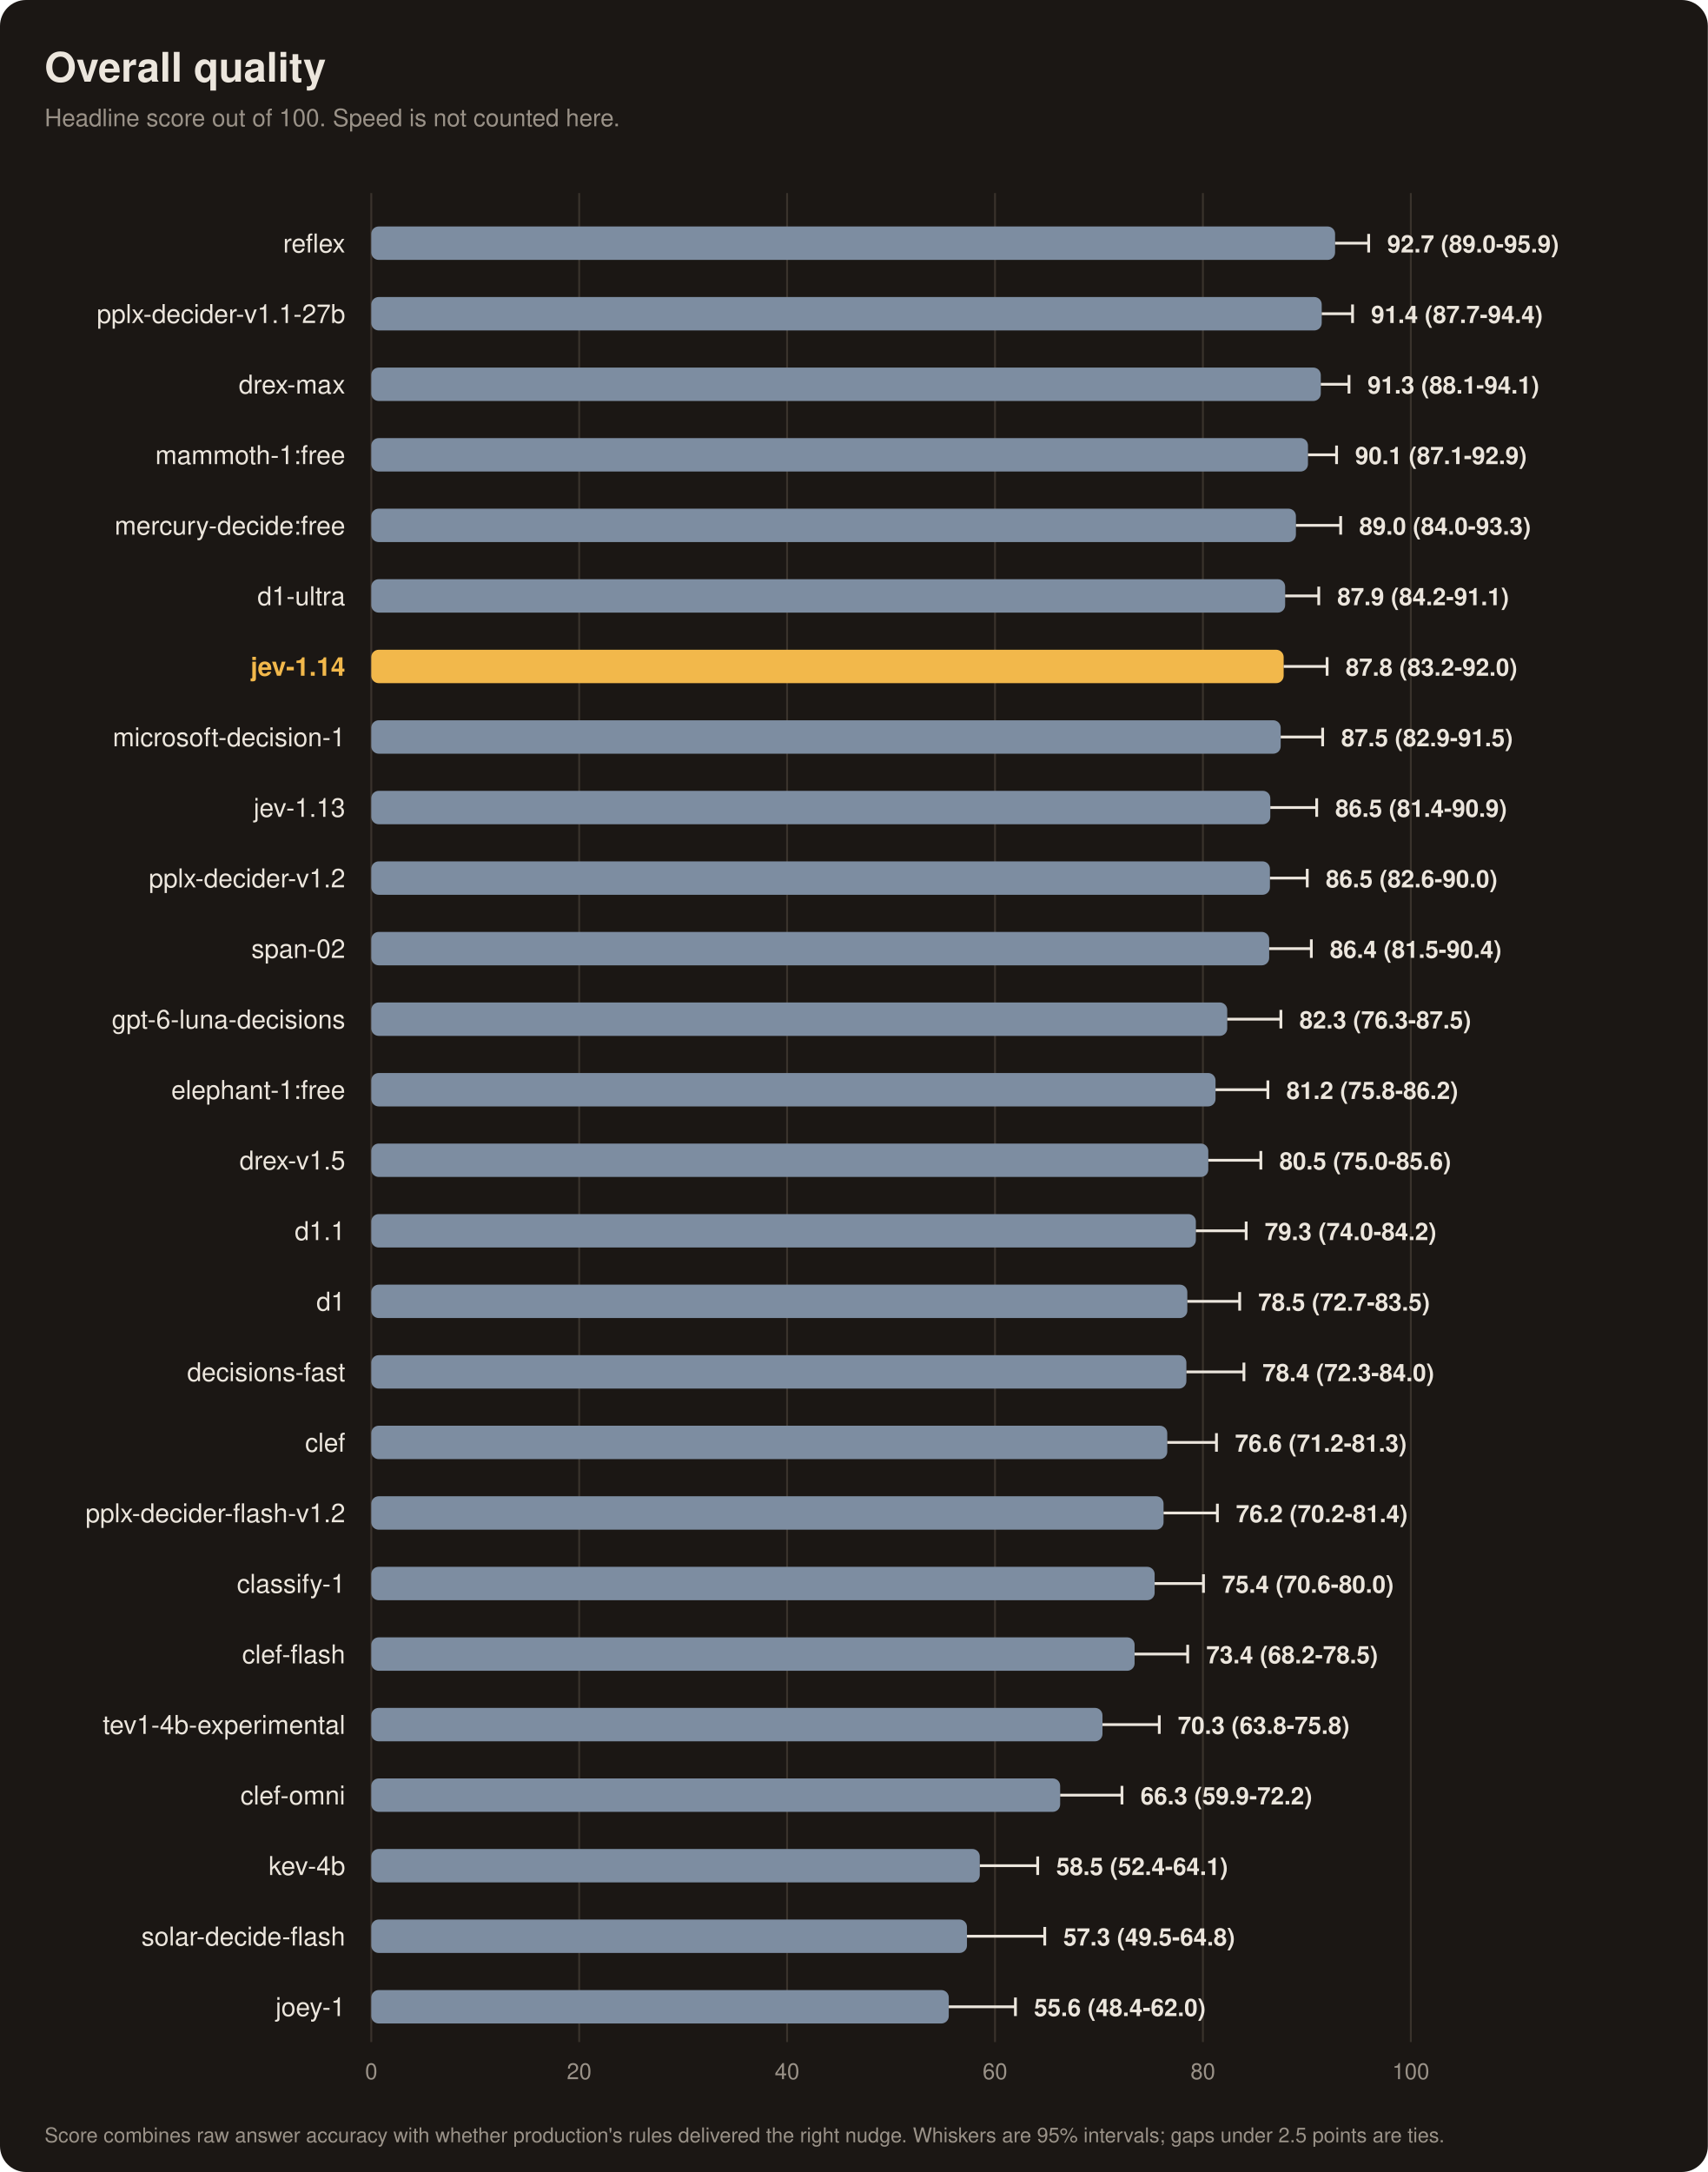
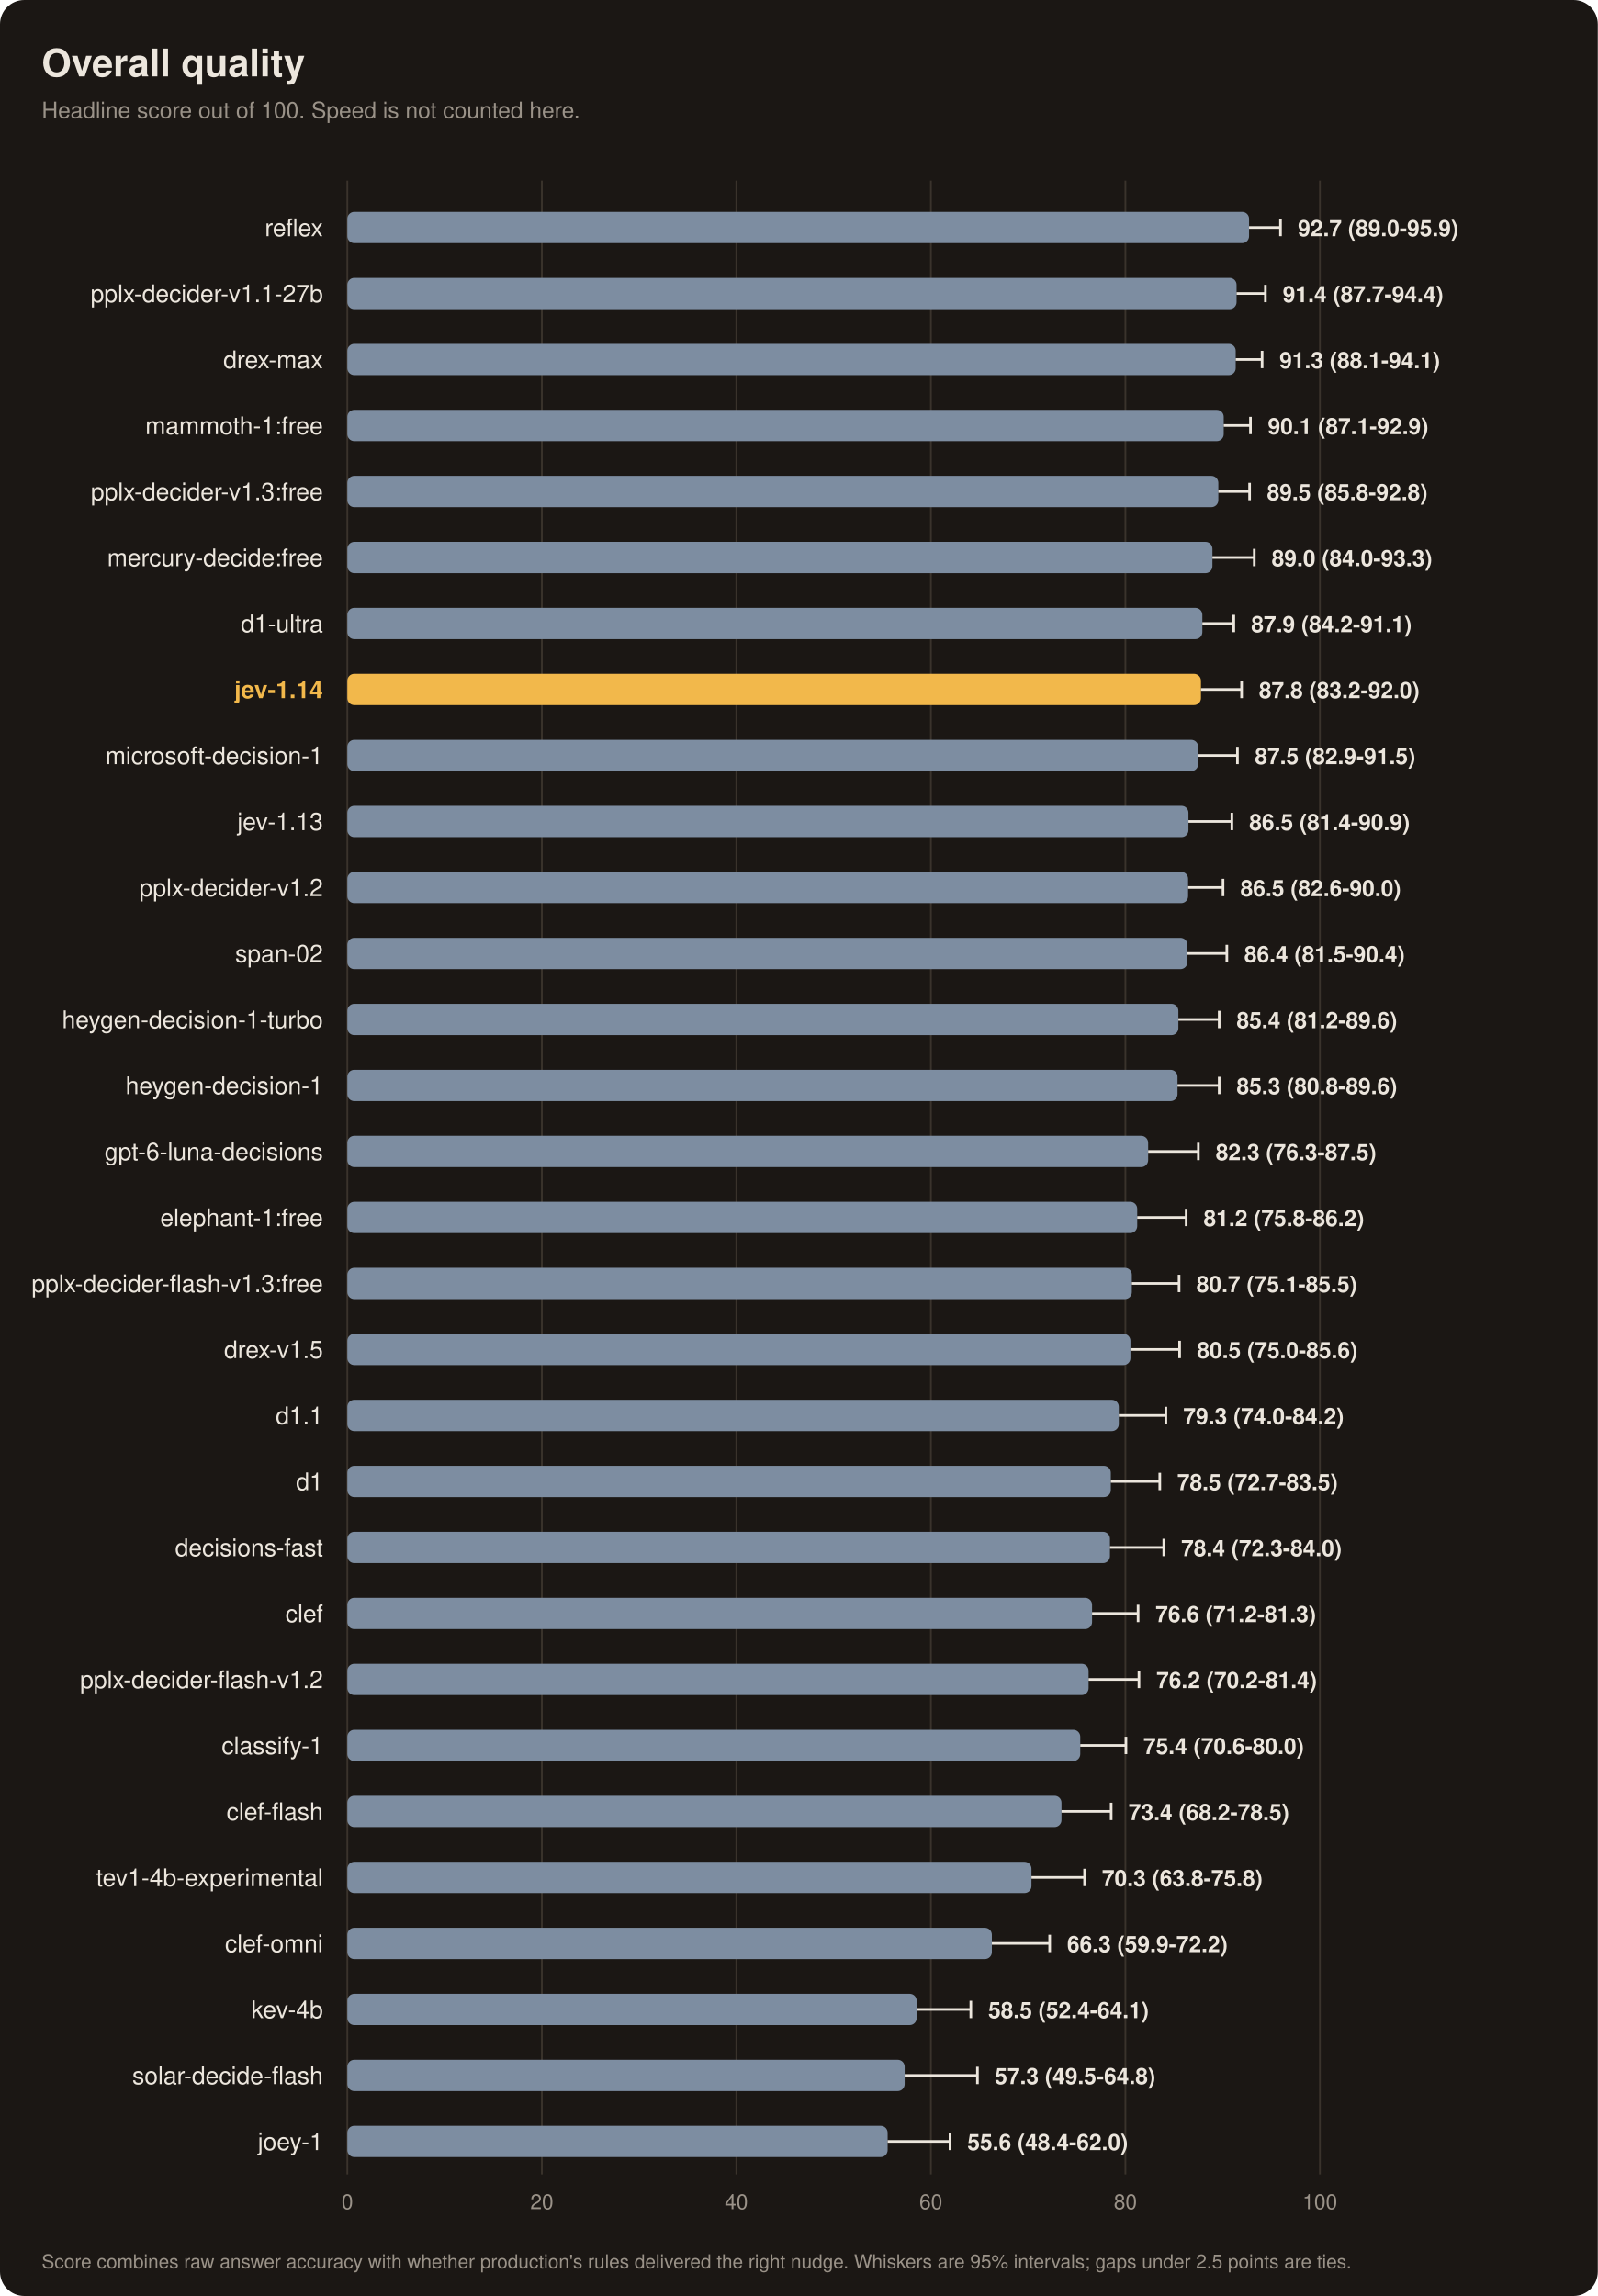
- <svg xmlns="http://www.w3.org/2000/svg" viewBox="0 0 920 1170" width="920" role="img" aria-label="Overall quality" font-family="-apple-system,BlinkMacSystemFont,'Segoe UI',Helvetica,Arial,sans-serif">
-   <rect width="920" height="1170" rx="14" fill="#1b1714" />
+ <svg xmlns="http://www.w3.org/2000/svg" viewBox="0 0 920 1322" width="920" role="img" aria-label="Overall quality" font-family="-apple-system,BlinkMacSystemFont,'Segoe UI',Helvetica,Arial,sans-serif">
+   <rect width="920" height="1322" rx="14" fill="#1b1714" />
  <text x="24.0" y="44.0" font-size="22" font-weight="700" fill="#ece6dd" text-anchor="start">Overall quality</text>
  <text x="24.0" y="68.0" font-size="13" font-weight="400" fill="#9a9288" text-anchor="start">Headline score out of 100. Speed is not counted here.</text>
-   <line x1="200.0" y1="104.0" x2="200.0" y2="1100.0" stroke="#3a332c" stroke-width="1.0" />
-   <text x="200.0" y="1120.0" font-size="12" font-weight="400" fill="#9a9288" text-anchor="middle">0</text>
-   <line x1="312.0" y1="104.0" x2="312.0" y2="1100.0" stroke="#3a332c" stroke-width="1.0" />
-   <text x="312.0" y="1120.0" font-size="12" font-weight="400" fill="#9a9288" text-anchor="middle">20</text>
-   <line x1="424.0" y1="104.0" x2="424.0" y2="1100.0" stroke="#3a332c" stroke-width="1.0" />
-   <text x="424.0" y="1120.0" font-size="12" font-weight="400" fill="#9a9288" text-anchor="middle">40</text>
-   <line x1="536.0" y1="104.0" x2="536.0" y2="1100.0" stroke="#3a332c" stroke-width="1.0" />
-   <text x="536.0" y="1120.0" font-size="12" font-weight="400" fill="#9a9288" text-anchor="middle">60</text>
-   <line x1="648.0" y1="104.0" x2="648.0" y2="1100.0" stroke="#3a332c" stroke-width="1.0" />
-   <text x="648.0" y="1120.0" font-size="12" font-weight="400" fill="#9a9288" text-anchor="middle">80</text>
-   <line x1="760.0" y1="104.0" x2="760.0" y2="1100.0" stroke="#3a332c" stroke-width="1.0" />
-   <text x="760.0" y="1120.0" font-size="12" font-weight="400" fill="#9a9288" text-anchor="middle">100</text>
+   <line x1="200.0" y1="104.0" x2="200.0" y2="1252.0" stroke="#3a332c" stroke-width="1.0" />
+   <text x="200.0" y="1272.0" font-size="12" font-weight="400" fill="#9a9288" text-anchor="middle">0</text>
+   <line x1="312.0" y1="104.0" x2="312.0" y2="1252.0" stroke="#3a332c" stroke-width="1.0" />
+   <text x="312.0" y="1272.0" font-size="12" font-weight="400" fill="#9a9288" text-anchor="middle">20</text>
+   <line x1="424.0" y1="104.0" x2="424.0" y2="1252.0" stroke="#3a332c" stroke-width="1.0" />
+   <text x="424.0" y="1272.0" font-size="12" font-weight="400" fill="#9a9288" text-anchor="middle">40</text>
+   <line x1="536.0" y1="104.0" x2="536.0" y2="1252.0" stroke="#3a332c" stroke-width="1.0" />
+   <text x="536.0" y="1272.0" font-size="12" font-weight="400" fill="#9a9288" text-anchor="middle">60</text>
+   <line x1="648.0" y1="104.0" x2="648.0" y2="1252.0" stroke="#3a332c" stroke-width="1.0" />
+   <text x="648.0" y="1272.0" font-size="12" font-weight="400" fill="#9a9288" text-anchor="middle">80</text>
+   <line x1="760.0" y1="104.0" x2="760.0" y2="1252.0" stroke="#3a332c" stroke-width="1.0" />
+   <text x="760.0" y="1272.0" font-size="12" font-weight="400" fill="#9a9288" text-anchor="middle">100</text>
  <text x="186.0" y="136.0" font-size="14" font-weight="500" fill="#ece6dd" text-anchor="end">reflex</text>
  <rect x="200.0" y="122.0" width="519.2" height="18.0" rx="4.0" fill="#7d8da1" />
  <line x1="719.2" y1="131.0" x2="737.3" y2="131.0" stroke="#ece6dd" stroke-width="1.5" />
  <line x1="737.3" y1="126.0" x2="737.3" y2="136.0" stroke="#ece6dd" stroke-width="1.5" />
  <text x="747.3" y="136.0" font-size="13" font-weight="600" fill="#ece6dd" text-anchor="start">92.7  (89.0-95.9)</text>
  <text x="186.0" y="174.0" font-size="14" font-weight="500" fill="#ece6dd" text-anchor="end">pplx-decider-v1.1-27b</text>
  <rect x="200.0" y="160.0" width="512.0" height="18.0" rx="4.0" fill="#7d8da1" />
  <line x1="712.0" y1="169.0" x2="728.6" y2="169.0" stroke="#ece6dd" stroke-width="1.5" />
  <line x1="728.6" y1="164.0" x2="728.6" y2="174.0" stroke="#ece6dd" stroke-width="1.5" />
  <text x="738.6" y="174.0" font-size="13" font-weight="600" fill="#ece6dd" text-anchor="start">91.4  (87.7-94.4)</text>
  <text x="186.0" y="212.0" font-size="14" font-weight="500" fill="#ece6dd" text-anchor="end">drex-max</text>
  <rect x="200.0" y="198.0" width="511.5" height="18.0" rx="4.0" fill="#7d8da1" />
  <line x1="711.5" y1="207.0" x2="726.7" y2="207.0" stroke="#ece6dd" stroke-width="1.5" />
  <line x1="726.7" y1="202.0" x2="726.7" y2="212.0" stroke="#ece6dd" stroke-width="1.5" />
  <text x="736.7" y="212.0" font-size="13" font-weight="600" fill="#ece6dd" text-anchor="start">91.3  (88.1-94.1)</text>
  <text x="186.0" y="250.0" font-size="14" font-weight="500" fill="#ece6dd" text-anchor="end">mammoth-1:free</text>
  <rect x="200.0" y="236.0" width="504.6" height="18.0" rx="4.0" fill="#7d8da1" />
  <line x1="704.6" y1="245.0" x2="720.0" y2="245.0" stroke="#ece6dd" stroke-width="1.5" />
  <line x1="720.0" y1="240.0" x2="720.0" y2="250.0" stroke="#ece6dd" stroke-width="1.5" />
  <text x="730.0" y="250.0" font-size="13" font-weight="600" fill="#ece6dd" text-anchor="start">90.1  (87.1-92.9)</text>
-   <text x="186.0" y="288.0" font-size="14" font-weight="500" fill="#ece6dd" text-anchor="end">mercury-decide:free</text>
-   <rect x="200.0" y="274.0" width="498.1" height="18.0" rx="4.0" fill="#7d8da1" />
-   <line x1="698.1" y1="283.0" x2="722.2" y2="283.0" stroke="#ece6dd" stroke-width="1.5" />
-   <line x1="722.2" y1="278.0" x2="722.2" y2="288.0" stroke="#ece6dd" stroke-width="1.5" />
-   <text x="732.2" y="288.0" font-size="13" font-weight="600" fill="#ece6dd" text-anchor="start">89.0  (84.0-93.3)</text>
-   <text x="186.0" y="326.0" font-size="14" font-weight="500" fill="#ece6dd" text-anchor="end">d1-ultra</text>
-   <rect x="200.0" y="312.0" width="492.3" height="18.0" rx="4.0" fill="#7d8da1" />
-   <line x1="692.3" y1="321.0" x2="710.4" y2="321.0" stroke="#ece6dd" stroke-width="1.5" />
-   <line x1="710.4" y1="316.0" x2="710.4" y2="326.0" stroke="#ece6dd" stroke-width="1.5" />
-   <text x="720.4" y="326.0" font-size="13" font-weight="600" fill="#ece6dd" text-anchor="start">87.9  (84.2-91.1)</text>
-   <text x="186.0" y="364.0" font-size="14" font-weight="700" fill="#f2b84b" text-anchor="end">jev-1.14</text>
-   <rect x="200.0" y="350.0" width="491.5" height="18.0" rx="4.0" fill="#f2b84b" />
-   <line x1="691.5" y1="359.0" x2="714.9" y2="359.0" stroke="#ece6dd" stroke-width="1.5" />
-   <line x1="714.9" y1="354.0" x2="714.9" y2="364.0" stroke="#ece6dd" stroke-width="1.5" />
-   <text x="724.9" y="364.0" font-size="13" font-weight="600" fill="#ece6dd" text-anchor="start">87.8  (83.2-92.0)</text>
-   <text x="186.0" y="402.0" font-size="14" font-weight="500" fill="#ece6dd" text-anchor="end">microsoft-decision-1</text>
-   <rect x="200.0" y="388.0" width="489.9" height="18.0" rx="4.0" fill="#7d8da1" />
-   <line x1="689.9" y1="397.0" x2="712.5" y2="397.0" stroke="#ece6dd" stroke-width="1.5" />
-   <line x1="712.5" y1="392.0" x2="712.5" y2="402.0" stroke="#ece6dd" stroke-width="1.5" />
-   <text x="722.5" y="402.0" font-size="13" font-weight="600" fill="#ece6dd" text-anchor="start">87.5  (82.9-91.5)</text>
-   <text x="186.0" y="440.0" font-size="14" font-weight="500" fill="#ece6dd" text-anchor="end">jev-1.13</text>
-   <rect x="200.0" y="426.0" width="484.3" height="18.0" rx="4.0" fill="#7d8da1" />
-   <line x1="684.3" y1="435.0" x2="709.3" y2="435.0" stroke="#ece6dd" stroke-width="1.5" />
-   <line x1="709.3" y1="430.0" x2="709.3" y2="440.0" stroke="#ece6dd" stroke-width="1.5" />
-   <text x="719.3" y="440.0" font-size="13" font-weight="600" fill="#ece6dd" text-anchor="start">86.5  (81.4-90.9)</text>
-   <text x="186.0" y="478.0" font-size="14" font-weight="500" fill="#ece6dd" text-anchor="end">pplx-decider-v1.2</text>
-   <rect x="200.0" y="464.0" width="484.1" height="18.0" rx="4.0" fill="#7d8da1" />
-   <line x1="684.1" y1="473.0" x2="704.2" y2="473.0" stroke="#ece6dd" stroke-width="1.5" />
-   <line x1="704.2" y1="468.0" x2="704.2" y2="478.0" stroke="#ece6dd" stroke-width="1.5" />
-   <text x="714.2" y="478.0" font-size="13" font-weight="600" fill="#ece6dd" text-anchor="start">86.5  (82.6-90.0)</text>
-   <text x="186.0" y="516.0" font-size="14" font-weight="500" fill="#ece6dd" text-anchor="end">span-02</text>
-   <rect x="200.0" y="502.0" width="483.7" height="18.0" rx="4.0" fill="#7d8da1" />
-   <line x1="683.7" y1="511.0" x2="706.4" y2="511.0" stroke="#ece6dd" stroke-width="1.5" />
-   <line x1="706.4" y1="506.0" x2="706.4" y2="516.0" stroke="#ece6dd" stroke-width="1.5" />
-   <text x="716.4" y="516.0" font-size="13" font-weight="600" fill="#ece6dd" text-anchor="start">86.4  (81.5-90.4)</text>
-   <text x="186.0" y="554.0" font-size="14" font-weight="500" fill="#ece6dd" text-anchor="end">gpt-6-luna-decisions</text>
-   <rect x="200.0" y="540.0" width="461.1" height="18.0" rx="4.0" fill="#7d8da1" />
-   <line x1="661.1" y1="549.0" x2="690.0" y2="549.0" stroke="#ece6dd" stroke-width="1.5" />
-   <line x1="690.0" y1="544.0" x2="690.0" y2="554.0" stroke="#ece6dd" stroke-width="1.5" />
-   <text x="700.0" y="554.0" font-size="13" font-weight="600" fill="#ece6dd" text-anchor="start">82.3  (76.3-87.5)</text>
-   <text x="186.0" y="592.0" font-size="14" font-weight="500" fill="#ece6dd" text-anchor="end">elephant-1:free</text>
-   <rect x="200.0" y="578.0" width="454.8" height="18.0" rx="4.0" fill="#7d8da1" />
-   <line x1="654.8" y1="587.0" x2="683.0" y2="587.0" stroke="#ece6dd" stroke-width="1.5" />
-   <line x1="683.0" y1="582.0" x2="683.0" y2="592.0" stroke="#ece6dd" stroke-width="1.5" />
-   <text x="693.0" y="592.0" font-size="13" font-weight="600" fill="#ece6dd" text-anchor="start">81.2  (75.8-86.2)</text>
-   <text x="186.0" y="630.0" font-size="14" font-weight="500" fill="#ece6dd" text-anchor="end">drex-v1.5</text>
-   <rect x="200.0" y="616.0" width="450.9" height="18.0" rx="4.0" fill="#7d8da1" />
-   <line x1="650.9" y1="625.0" x2="679.2" y2="625.0" stroke="#ece6dd" stroke-width="1.5" />
-   <line x1="679.2" y1="620.0" x2="679.2" y2="630.0" stroke="#ece6dd" stroke-width="1.5" />
-   <text x="689.2" y="630.0" font-size="13" font-weight="600" fill="#ece6dd" text-anchor="start">80.5  (75.0-85.6)</text>
-   <text x="186.0" y="668.0" font-size="14" font-weight="500" fill="#ece6dd" text-anchor="end">d1.1</text>
-   <rect x="200.0" y="654.0" width="444.2" height="18.0" rx="4.0" fill="#7d8da1" />
-   <line x1="644.2" y1="663.0" x2="671.3" y2="663.0" stroke="#ece6dd" stroke-width="1.5" />
-   <line x1="671.3" y1="658.0" x2="671.3" y2="668.0" stroke="#ece6dd" stroke-width="1.5" />
-   <text x="681.3" y="668.0" font-size="13" font-weight="600" fill="#ece6dd" text-anchor="start">79.3  (74.0-84.2)</text>
-   <text x="186.0" y="706.0" font-size="14" font-weight="500" fill="#ece6dd" text-anchor="end">d1</text>
-   <rect x="200.0" y="692.0" width="439.6" height="18.0" rx="4.0" fill="#7d8da1" />
-   <line x1="639.6" y1="701.0" x2="667.8" y2="701.0" stroke="#ece6dd" stroke-width="1.5" />
-   <line x1="667.8" y1="696.0" x2="667.8" y2="706.0" stroke="#ece6dd" stroke-width="1.5" />
-   <text x="677.8" y="706.0" font-size="13" font-weight="600" fill="#ece6dd" text-anchor="start">78.5  (72.7-83.5)</text>
-   <text x="186.0" y="744.0" font-size="14" font-weight="500" fill="#ece6dd" text-anchor="end">decisions-fast</text>
-   <rect x="200.0" y="730.0" width="439.1" height="18.0" rx="4.0" fill="#7d8da1" />
-   <line x1="639.1" y1="739.0" x2="670.1" y2="739.0" stroke="#ece6dd" stroke-width="1.5" />
-   <line x1="670.1" y1="734.0" x2="670.1" y2="744.0" stroke="#ece6dd" stroke-width="1.5" />
-   <text x="680.1" y="744.0" font-size="13" font-weight="600" fill="#ece6dd" text-anchor="start">78.4  (72.3-84.0)</text>
-   <text x="186.0" y="782.0" font-size="14" font-weight="500" fill="#ece6dd" text-anchor="end">clef</text>
-   <rect x="200.0" y="768.0" width="428.8" height="18.0" rx="4.0" fill="#7d8da1" />
-   <line x1="628.8" y1="777.0" x2="655.3" y2="777.0" stroke="#ece6dd" stroke-width="1.5" />
-   <line x1="655.3" y1="772.0" x2="655.3" y2="782.0" stroke="#ece6dd" stroke-width="1.5" />
-   <text x="665.3" y="782.0" font-size="13" font-weight="600" fill="#ece6dd" text-anchor="start">76.6  (71.2-81.3)</text>
-   <text x="186.0" y="820.0" font-size="14" font-weight="500" fill="#ece6dd" text-anchor="end">pplx-decider-flash-v1.2</text>
-   <rect x="200.0" y="806.0" width="426.8" height="18.0" rx="4.0" fill="#7d8da1" />
-   <line x1="626.8" y1="815.0" x2="655.8" y2="815.0" stroke="#ece6dd" stroke-width="1.5" />
-   <line x1="655.8" y1="810.0" x2="655.8" y2="820.0" stroke="#ece6dd" stroke-width="1.5" />
-   <text x="665.8" y="820.0" font-size="13" font-weight="600" fill="#ece6dd" text-anchor="start">76.2  (70.2-81.4)</text>
-   <text x="186.0" y="858.0" font-size="14" font-weight="500" fill="#ece6dd" text-anchor="end">classify-1</text>
-   <rect x="200.0" y="844.0" width="422.0" height="18.0" rx="4.0" fill="#7d8da1" />
-   <line x1="622.0" y1="853.0" x2="648.3" y2="853.0" stroke="#ece6dd" stroke-width="1.5" />
-   <line x1="648.3" y1="848.0" x2="648.3" y2="858.0" stroke="#ece6dd" stroke-width="1.5" />
-   <text x="658.3" y="858.0" font-size="13" font-weight="600" fill="#ece6dd" text-anchor="start">75.4  (70.6-80.0)</text>
-   <text x="186.0" y="896.0" font-size="14" font-weight="500" fill="#ece6dd" text-anchor="end">clef-flash</text>
-   <rect x="200.0" y="882.0" width="411.2" height="18.0" rx="4.0" fill="#7d8da1" />
-   <line x1="611.2" y1="891.0" x2="639.8" y2="891.0" stroke="#ece6dd" stroke-width="1.5" />
-   <line x1="639.8" y1="886.0" x2="639.8" y2="896.0" stroke="#ece6dd" stroke-width="1.5" />
-   <text x="649.8" y="896.0" font-size="13" font-weight="600" fill="#ece6dd" text-anchor="start">73.4  (68.2-78.5)</text>
-   <text x="186.0" y="934.0" font-size="14" font-weight="500" fill="#ece6dd" text-anchor="end">tev1-4b-experimental</text>
-   <rect x="200.0" y="920.0" width="393.9" height="18.0" rx="4.0" fill="#7d8da1" />
-   <line x1="593.9" y1="929.0" x2="624.5" y2="929.0" stroke="#ece6dd" stroke-width="1.5" />
-   <line x1="624.5" y1="924.0" x2="624.5" y2="934.0" stroke="#ece6dd" stroke-width="1.5" />
-   <text x="634.5" y="934.0" font-size="13" font-weight="600" fill="#ece6dd" text-anchor="start">70.3  (63.8-75.8)</text>
-   <text x="186.0" y="972.0" font-size="14" font-weight="500" fill="#ece6dd" text-anchor="end">clef-omni</text>
-   <rect x="200.0" y="958.0" width="371.1" height="18.0" rx="4.0" fill="#7d8da1" />
-   <line x1="571.1" y1="967.0" x2="604.4" y2="967.0" stroke="#ece6dd" stroke-width="1.5" />
-   <line x1="604.4" y1="962.0" x2="604.4" y2="972.0" stroke="#ece6dd" stroke-width="1.5" />
-   <text x="614.4" y="972.0" font-size="13" font-weight="600" fill="#ece6dd" text-anchor="start">66.3  (59.9-72.2)</text>
-   <text x="186.0" y="1010.0" font-size="14" font-weight="500" fill="#ece6dd" text-anchor="end">kev-4b</text>
-   <rect x="200.0" y="996.0" width="327.8" height="18.0" rx="4.0" fill="#7d8da1" />
-   <line x1="527.8" y1="1005.0" x2="559.0" y2="1005.0" stroke="#ece6dd" stroke-width="1.5" />
-   <line x1="559.0" y1="1000.0" x2="559.0" y2="1010.0" stroke="#ece6dd" stroke-width="1.5" />
-   <text x="569.0" y="1010.0" font-size="13" font-weight="600" fill="#ece6dd" text-anchor="start">58.5  (52.4-64.1)</text>
-   <text x="186.0" y="1048.0" font-size="14" font-weight="500" fill="#ece6dd" text-anchor="end">solar-decide-flash</text>
-   <rect x="200.0" y="1034.0" width="320.9" height="18.0" rx="4.0" fill="#7d8da1" />
-   <line x1="520.9" y1="1043.0" x2="562.8" y2="1043.0" stroke="#ece6dd" stroke-width="1.5" />
-   <line x1="562.8" y1="1038.0" x2="562.8" y2="1048.0" stroke="#ece6dd" stroke-width="1.5" />
-   <text x="572.8" y="1048.0" font-size="13" font-weight="600" fill="#ece6dd" text-anchor="start">57.3  (49.5-64.8)</text>
-   <text x="186.0" y="1086.0" font-size="14" font-weight="500" fill="#ece6dd" text-anchor="end">joey-1</text>
-   <rect x="200.0" y="1072.0" width="311.1" height="18.0" rx="4.0" fill="#7d8da1" />
-   <line x1="511.1" y1="1081.0" x2="547.0" y2="1081.0" stroke="#ece6dd" stroke-width="1.5" />
-   <line x1="547.0" y1="1076.0" x2="547.0" y2="1086.0" stroke="#ece6dd" stroke-width="1.5" />
-   <text x="557.0" y="1086.0" font-size="13" font-weight="600" fill="#ece6dd" text-anchor="start">55.6  (48.4-62.0)</text>
-   <text x="24.0" y="1154.0" font-size="11" font-weight="400" fill="#9a9288" text-anchor="start">Score combines raw answer accuracy with whether production's rules delivered the right nudge. Whiskers are 95% intervals; gaps under 2.5 points are ties.</text>
+   <text x="186.0" y="288.0" font-size="14" font-weight="500" fill="#ece6dd" text-anchor="end">pplx-decider-v1.3:free</text>
+   <rect x="200.0" y="274.0" width="501.5" height="18.0" rx="4.0" fill="#7d8da1" />
+   <line x1="701.5" y1="283.0" x2="719.5" y2="283.0" stroke="#ece6dd" stroke-width="1.5" />
+   <line x1="719.5" y1="278.0" x2="719.5" y2="288.0" stroke="#ece6dd" stroke-width="1.5" />
+   <text x="729.5" y="288.0" font-size="13" font-weight="600" fill="#ece6dd" text-anchor="start">89.5  (85.8-92.8)</text>
+   <text x="186.0" y="326.0" font-size="14" font-weight="500" fill="#ece6dd" text-anchor="end">mercury-decide:free</text>
+   <rect x="200.0" y="312.0" width="498.1" height="18.0" rx="4.0" fill="#7d8da1" />
+   <line x1="698.1" y1="321.0" x2="722.2" y2="321.0" stroke="#ece6dd" stroke-width="1.5" />
+   <line x1="722.2" y1="316.0" x2="722.2" y2="326.0" stroke="#ece6dd" stroke-width="1.5" />
+   <text x="732.2" y="326.0" font-size="13" font-weight="600" fill="#ece6dd" text-anchor="start">89.0  (84.0-93.3)</text>
+   <text x="186.0" y="364.0" font-size="14" font-weight="500" fill="#ece6dd" text-anchor="end">d1-ultra</text>
+   <rect x="200.0" y="350.0" width="492.3" height="18.0" rx="4.0" fill="#7d8da1" />
+   <line x1="692.3" y1="359.0" x2="710.4" y2="359.0" stroke="#ece6dd" stroke-width="1.5" />
+   <line x1="710.4" y1="354.0" x2="710.4" y2="364.0" stroke="#ece6dd" stroke-width="1.5" />
+   <text x="720.4" y="364.0" font-size="13" font-weight="600" fill="#ece6dd" text-anchor="start">87.9  (84.2-91.1)</text>
+   <text x="186.0" y="402.0" font-size="14" font-weight="700" fill="#f2b84b" text-anchor="end">jev-1.14</text>
+   <rect x="200.0" y="388.0" width="491.5" height="18.0" rx="4.0" fill="#f2b84b" />
+   <line x1="691.5" y1="397.0" x2="714.9" y2="397.0" stroke="#ece6dd" stroke-width="1.5" />
+   <line x1="714.9" y1="392.0" x2="714.9" y2="402.0" stroke="#ece6dd" stroke-width="1.5" />
+   <text x="724.9" y="402.0" font-size="13" font-weight="600" fill="#ece6dd" text-anchor="start">87.8  (83.2-92.0)</text>
+   <text x="186.0" y="440.0" font-size="14" font-weight="500" fill="#ece6dd" text-anchor="end">microsoft-decision-1</text>
+   <rect x="200.0" y="426.0" width="489.9" height="18.0" rx="4.0" fill="#7d8da1" />
+   <line x1="689.9" y1="435.0" x2="712.5" y2="435.0" stroke="#ece6dd" stroke-width="1.5" />
+   <line x1="712.5" y1="430.0" x2="712.5" y2="440.0" stroke="#ece6dd" stroke-width="1.5" />
+   <text x="722.5" y="440.0" font-size="13" font-weight="600" fill="#ece6dd" text-anchor="start">87.5  (82.9-91.5)</text>
+   <text x="186.0" y="478.0" font-size="14" font-weight="500" fill="#ece6dd" text-anchor="end">jev-1.13</text>
+   <rect x="200.0" y="464.0" width="484.3" height="18.0" rx="4.0" fill="#7d8da1" />
+   <line x1="684.3" y1="473.0" x2="709.3" y2="473.0" stroke="#ece6dd" stroke-width="1.5" />
+   <line x1="709.3" y1="468.0" x2="709.3" y2="478.0" stroke="#ece6dd" stroke-width="1.5" />
+   <text x="719.3" y="478.0" font-size="13" font-weight="600" fill="#ece6dd" text-anchor="start">86.5  (81.4-90.9)</text>
+   <text x="186.0" y="516.0" font-size="14" font-weight="500" fill="#ece6dd" text-anchor="end">pplx-decider-v1.2</text>
+   <rect x="200.0" y="502.0" width="484.1" height="18.0" rx="4.0" fill="#7d8da1" />
+   <line x1="684.1" y1="511.0" x2="704.2" y2="511.0" stroke="#ece6dd" stroke-width="1.5" />
+   <line x1="704.2" y1="506.0" x2="704.2" y2="516.0" stroke="#ece6dd" stroke-width="1.5" />
+   <text x="714.2" y="516.0" font-size="13" font-weight="600" fill="#ece6dd" text-anchor="start">86.5  (82.6-90.0)</text>
+   <text x="186.0" y="554.0" font-size="14" font-weight="500" fill="#ece6dd" text-anchor="end">span-02</text>
+   <rect x="200.0" y="540.0" width="483.7" height="18.0" rx="4.0" fill="#7d8da1" />
+   <line x1="683.7" y1="549.0" x2="706.4" y2="549.0" stroke="#ece6dd" stroke-width="1.5" />
+   <line x1="706.4" y1="544.0" x2="706.4" y2="554.0" stroke="#ece6dd" stroke-width="1.5" />
+   <text x="716.4" y="554.0" font-size="13" font-weight="600" fill="#ece6dd" text-anchor="start">86.4  (81.5-90.4)</text>
+   <text x="186.0" y="592.0" font-size="14" font-weight="500" fill="#ece6dd" text-anchor="end">heygen-decision-1-turbo</text>
+   <rect x="200.0" y="578.0" width="478.5" height="18.0" rx="4.0" fill="#7d8da1" />
+   <line x1="678.5" y1="587.0" x2="702.0" y2="587.0" stroke="#ece6dd" stroke-width="1.5" />
+   <line x1="702.0" y1="582.0" x2="702.0" y2="592.0" stroke="#ece6dd" stroke-width="1.5" />
+   <text x="712.0" y="592.0" font-size="13" font-weight="600" fill="#ece6dd" text-anchor="start">85.4  (81.2-89.6)</text>
+   <text x="186.0" y="630.0" font-size="14" font-weight="500" fill="#ece6dd" text-anchor="end">heygen-decision-1</text>
+   <rect x="200.0" y="616.0" width="478.0" height="18.0" rx="4.0" fill="#7d8da1" />
+   <line x1="678.0" y1="625.0" x2="702.0" y2="625.0" stroke="#ece6dd" stroke-width="1.5" />
+   <line x1="702.0" y1="620.0" x2="702.0" y2="630.0" stroke="#ece6dd" stroke-width="1.5" />
+   <text x="712.0" y="630.0" font-size="13" font-weight="600" fill="#ece6dd" text-anchor="start">85.3  (80.8-89.6)</text>
+   <text x="186.0" y="668.0" font-size="14" font-weight="500" fill="#ece6dd" text-anchor="end">gpt-6-luna-decisions</text>
+   <rect x="200.0" y="654.0" width="461.1" height="18.0" rx="4.0" fill="#7d8da1" />
+   <line x1="661.1" y1="663.0" x2="690.0" y2="663.0" stroke="#ece6dd" stroke-width="1.5" />
+   <line x1="690.0" y1="658.0" x2="690.0" y2="668.0" stroke="#ece6dd" stroke-width="1.5" />
+   <text x="700.0" y="668.0" font-size="13" font-weight="600" fill="#ece6dd" text-anchor="start">82.3  (76.3-87.5)</text>
+   <text x="186.0" y="706.0" font-size="14" font-weight="500" fill="#ece6dd" text-anchor="end">elephant-1:free</text>
+   <rect x="200.0" y="692.0" width="454.8" height="18.0" rx="4.0" fill="#7d8da1" />
+   <line x1="654.8" y1="701.0" x2="683.0" y2="701.0" stroke="#ece6dd" stroke-width="1.5" />
+   <line x1="683.0" y1="696.0" x2="683.0" y2="706.0" stroke="#ece6dd" stroke-width="1.5" />
+   <text x="693.0" y="706.0" font-size="13" font-weight="600" fill="#ece6dd" text-anchor="start">81.2  (75.8-86.2)</text>
+   <text x="186.0" y="744.0" font-size="14" font-weight="500" fill="#ece6dd" text-anchor="end">pplx-decider-flash-v1.3:free</text>
+   <rect x="200.0" y="730.0" width="451.7" height="18.0" rx="4.0" fill="#7d8da1" />
+   <line x1="651.7" y1="739.0" x2="678.9" y2="739.0" stroke="#ece6dd" stroke-width="1.5" />
+   <line x1="678.9" y1="734.0" x2="678.9" y2="744.0" stroke="#ece6dd" stroke-width="1.5" />
+   <text x="688.9" y="744.0" font-size="13" font-weight="600" fill="#ece6dd" text-anchor="start">80.7  (75.1-85.5)</text>
+   <text x="186.0" y="782.0" font-size="14" font-weight="500" fill="#ece6dd" text-anchor="end">drex-v1.5</text>
+   <rect x="200.0" y="768.0" width="450.9" height="18.0" rx="4.0" fill="#7d8da1" />
+   <line x1="650.9" y1="777.0" x2="679.2" y2="777.0" stroke="#ece6dd" stroke-width="1.5" />
+   <line x1="679.2" y1="772.0" x2="679.2" y2="782.0" stroke="#ece6dd" stroke-width="1.5" />
+   <text x="689.2" y="782.0" font-size="13" font-weight="600" fill="#ece6dd" text-anchor="start">80.5  (75.0-85.6)</text>
+   <text x="186.0" y="820.0" font-size="14" font-weight="500" fill="#ece6dd" text-anchor="end">d1.1</text>
+   <rect x="200.0" y="806.0" width="444.2" height="18.0" rx="4.0" fill="#7d8da1" />
+   <line x1="644.2" y1="815.0" x2="671.3" y2="815.0" stroke="#ece6dd" stroke-width="1.5" />
+   <line x1="671.3" y1="810.0" x2="671.3" y2="820.0" stroke="#ece6dd" stroke-width="1.5" />
+   <text x="681.3" y="820.0" font-size="13" font-weight="600" fill="#ece6dd" text-anchor="start">79.3  (74.0-84.2)</text>
+   <text x="186.0" y="858.0" font-size="14" font-weight="500" fill="#ece6dd" text-anchor="end">d1</text>
+   <rect x="200.0" y="844.0" width="439.6" height="18.0" rx="4.0" fill="#7d8da1" />
+   <line x1="639.6" y1="853.0" x2="667.8" y2="853.0" stroke="#ece6dd" stroke-width="1.5" />
+   <line x1="667.8" y1="848.0" x2="667.8" y2="858.0" stroke="#ece6dd" stroke-width="1.5" />
+   <text x="677.8" y="858.0" font-size="13" font-weight="600" fill="#ece6dd" text-anchor="start">78.5  (72.7-83.5)</text>
+   <text x="186.0" y="896.0" font-size="14" font-weight="500" fill="#ece6dd" text-anchor="end">decisions-fast</text>
+   <rect x="200.0" y="882.0" width="439.1" height="18.0" rx="4.0" fill="#7d8da1" />
+   <line x1="639.1" y1="891.0" x2="670.1" y2="891.0" stroke="#ece6dd" stroke-width="1.5" />
+   <line x1="670.1" y1="886.0" x2="670.1" y2="896.0" stroke="#ece6dd" stroke-width="1.5" />
+   <text x="680.1" y="896.0" font-size="13" font-weight="600" fill="#ece6dd" text-anchor="start">78.4  (72.3-84.0)</text>
+   <text x="186.0" y="934.0" font-size="14" font-weight="500" fill="#ece6dd" text-anchor="end">clef</text>
+   <rect x="200.0" y="920.0" width="428.8" height="18.0" rx="4.0" fill="#7d8da1" />
+   <line x1="628.8" y1="929.0" x2="655.3" y2="929.0" stroke="#ece6dd" stroke-width="1.5" />
+   <line x1="655.3" y1="924.0" x2="655.3" y2="934.0" stroke="#ece6dd" stroke-width="1.5" />
+   <text x="665.3" y="934.0" font-size="13" font-weight="600" fill="#ece6dd" text-anchor="start">76.6  (71.2-81.3)</text>
+   <text x="186.0" y="972.0" font-size="14" font-weight="500" fill="#ece6dd" text-anchor="end">pplx-decider-flash-v1.2</text>
+   <rect x="200.0" y="958.0" width="426.8" height="18.0" rx="4.0" fill="#7d8da1" />
+   <line x1="626.8" y1="967.0" x2="655.8" y2="967.0" stroke="#ece6dd" stroke-width="1.5" />
+   <line x1="655.8" y1="962.0" x2="655.8" y2="972.0" stroke="#ece6dd" stroke-width="1.5" />
+   <text x="665.8" y="972.0" font-size="13" font-weight="600" fill="#ece6dd" text-anchor="start">76.2  (70.2-81.4)</text>
+   <text x="186.0" y="1010.0" font-size="14" font-weight="500" fill="#ece6dd" text-anchor="end">classify-1</text>
+   <rect x="200.0" y="996.0" width="422.0" height="18.0" rx="4.0" fill="#7d8da1" />
+   <line x1="622.0" y1="1005.0" x2="648.3" y2="1005.0" stroke="#ece6dd" stroke-width="1.5" />
+   <line x1="648.3" y1="1000.0" x2="648.3" y2="1010.0" stroke="#ece6dd" stroke-width="1.5" />
+   <text x="658.3" y="1010.0" font-size="13" font-weight="600" fill="#ece6dd" text-anchor="start">75.4  (70.6-80.0)</text>
+   <text x="186.0" y="1048.0" font-size="14" font-weight="500" fill="#ece6dd" text-anchor="end">clef-flash</text>
+   <rect x="200.0" y="1034.0" width="411.2" height="18.0" rx="4.0" fill="#7d8da1" />
+   <line x1="611.2" y1="1043.0" x2="639.8" y2="1043.0" stroke="#ece6dd" stroke-width="1.5" />
+   <line x1="639.8" y1="1038.0" x2="639.8" y2="1048.0" stroke="#ece6dd" stroke-width="1.5" />
+   <text x="649.8" y="1048.0" font-size="13" font-weight="600" fill="#ece6dd" text-anchor="start">73.4  (68.2-78.5)</text>
+   <text x="186.0" y="1086.0" font-size="14" font-weight="500" fill="#ece6dd" text-anchor="end">tev1-4b-experimental</text>
+   <rect x="200.0" y="1072.0" width="393.9" height="18.0" rx="4.0" fill="#7d8da1" />
+   <line x1="593.9" y1="1081.0" x2="624.5" y2="1081.0" stroke="#ece6dd" stroke-width="1.5" />
+   <line x1="624.5" y1="1076.0" x2="624.5" y2="1086.0" stroke="#ece6dd" stroke-width="1.5" />
+   <text x="634.5" y="1086.0" font-size="13" font-weight="600" fill="#ece6dd" text-anchor="start">70.3  (63.8-75.8)</text>
+   <text x="186.0" y="1124.0" font-size="14" font-weight="500" fill="#ece6dd" text-anchor="end">clef-omni</text>
+   <rect x="200.0" y="1110.0" width="371.1" height="18.0" rx="4.0" fill="#7d8da1" />
+   <line x1="571.1" y1="1119.0" x2="604.4" y2="1119.0" stroke="#ece6dd" stroke-width="1.5" />
+   <line x1="604.4" y1="1114.0" x2="604.4" y2="1124.0" stroke="#ece6dd" stroke-width="1.5" />
+   <text x="614.4" y="1124.0" font-size="13" font-weight="600" fill="#ece6dd" text-anchor="start">66.3  (59.9-72.2)</text>
+   <text x="186.0" y="1162.0" font-size="14" font-weight="500" fill="#ece6dd" text-anchor="end">kev-4b</text>
+   <rect x="200.0" y="1148.0" width="327.8" height="18.0" rx="4.0" fill="#7d8da1" />
+   <line x1="527.8" y1="1157.0" x2="559.0" y2="1157.0" stroke="#ece6dd" stroke-width="1.5" />
+   <line x1="559.0" y1="1152.0" x2="559.0" y2="1162.0" stroke="#ece6dd" stroke-width="1.5" />
+   <text x="569.0" y="1162.0" font-size="13" font-weight="600" fill="#ece6dd" text-anchor="start">58.5  (52.4-64.1)</text>
+   <text x="186.0" y="1200.0" font-size="14" font-weight="500" fill="#ece6dd" text-anchor="end">solar-decide-flash</text>
+   <rect x="200.0" y="1186.0" width="320.9" height="18.0" rx="4.0" fill="#7d8da1" />
+   <line x1="520.9" y1="1195.0" x2="562.8" y2="1195.0" stroke="#ece6dd" stroke-width="1.5" />
+   <line x1="562.8" y1="1190.0" x2="562.8" y2="1200.0" stroke="#ece6dd" stroke-width="1.5" />
+   <text x="572.8" y="1200.0" font-size="13" font-weight="600" fill="#ece6dd" text-anchor="start">57.3  (49.5-64.8)</text>
+   <text x="186.0" y="1238.0" font-size="14" font-weight="500" fill="#ece6dd" text-anchor="end">joey-1</text>
+   <rect x="200.0" y="1224.0" width="311.1" height="18.0" rx="4.0" fill="#7d8da1" />
+   <line x1="511.1" y1="1233.0" x2="547.0" y2="1233.0" stroke="#ece6dd" stroke-width="1.5" />
+   <line x1="547.0" y1="1228.0" x2="547.0" y2="1238.0" stroke="#ece6dd" stroke-width="1.5" />
+   <text x="557.0" y="1238.0" font-size="13" font-weight="600" fill="#ece6dd" text-anchor="start">55.6  (48.4-62.0)</text>
+   <text x="24.0" y="1306.0" font-size="11" font-weight="400" fill="#9a9288" text-anchor="start">Score combines raw answer accuracy with whether production's rules delivered the right nudge. Whiskers are 95% intervals; gaps under 2.5 points are ties.</text>
</svg>
